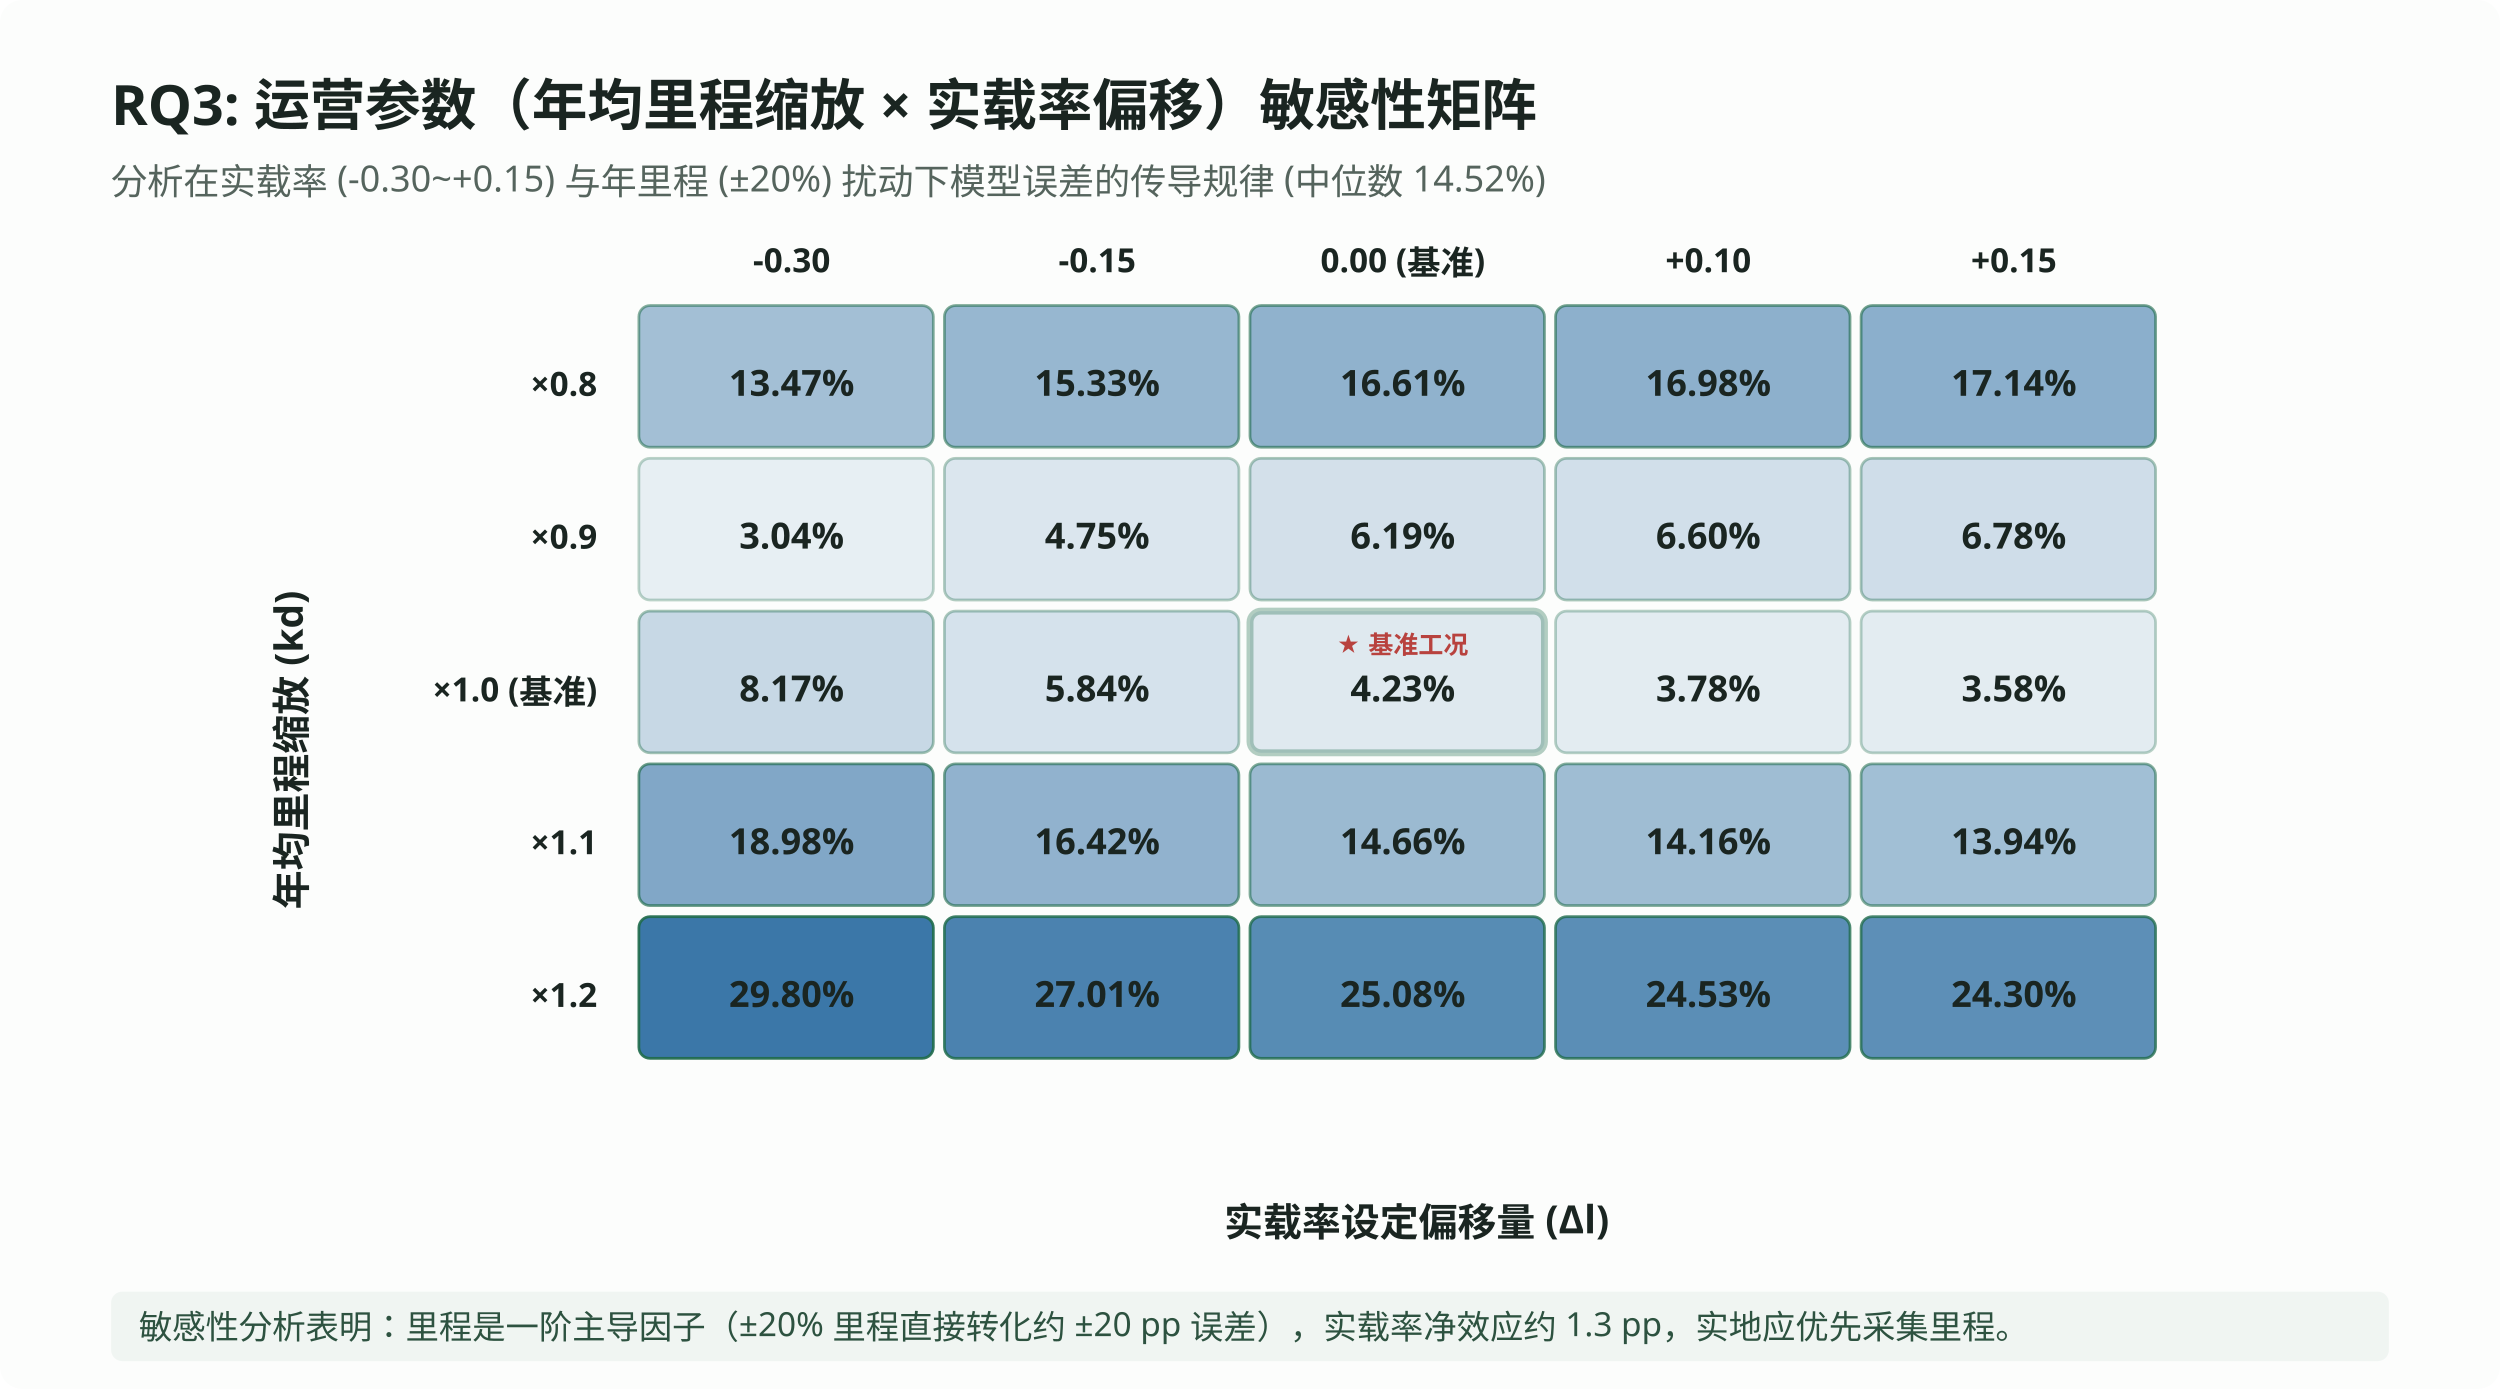
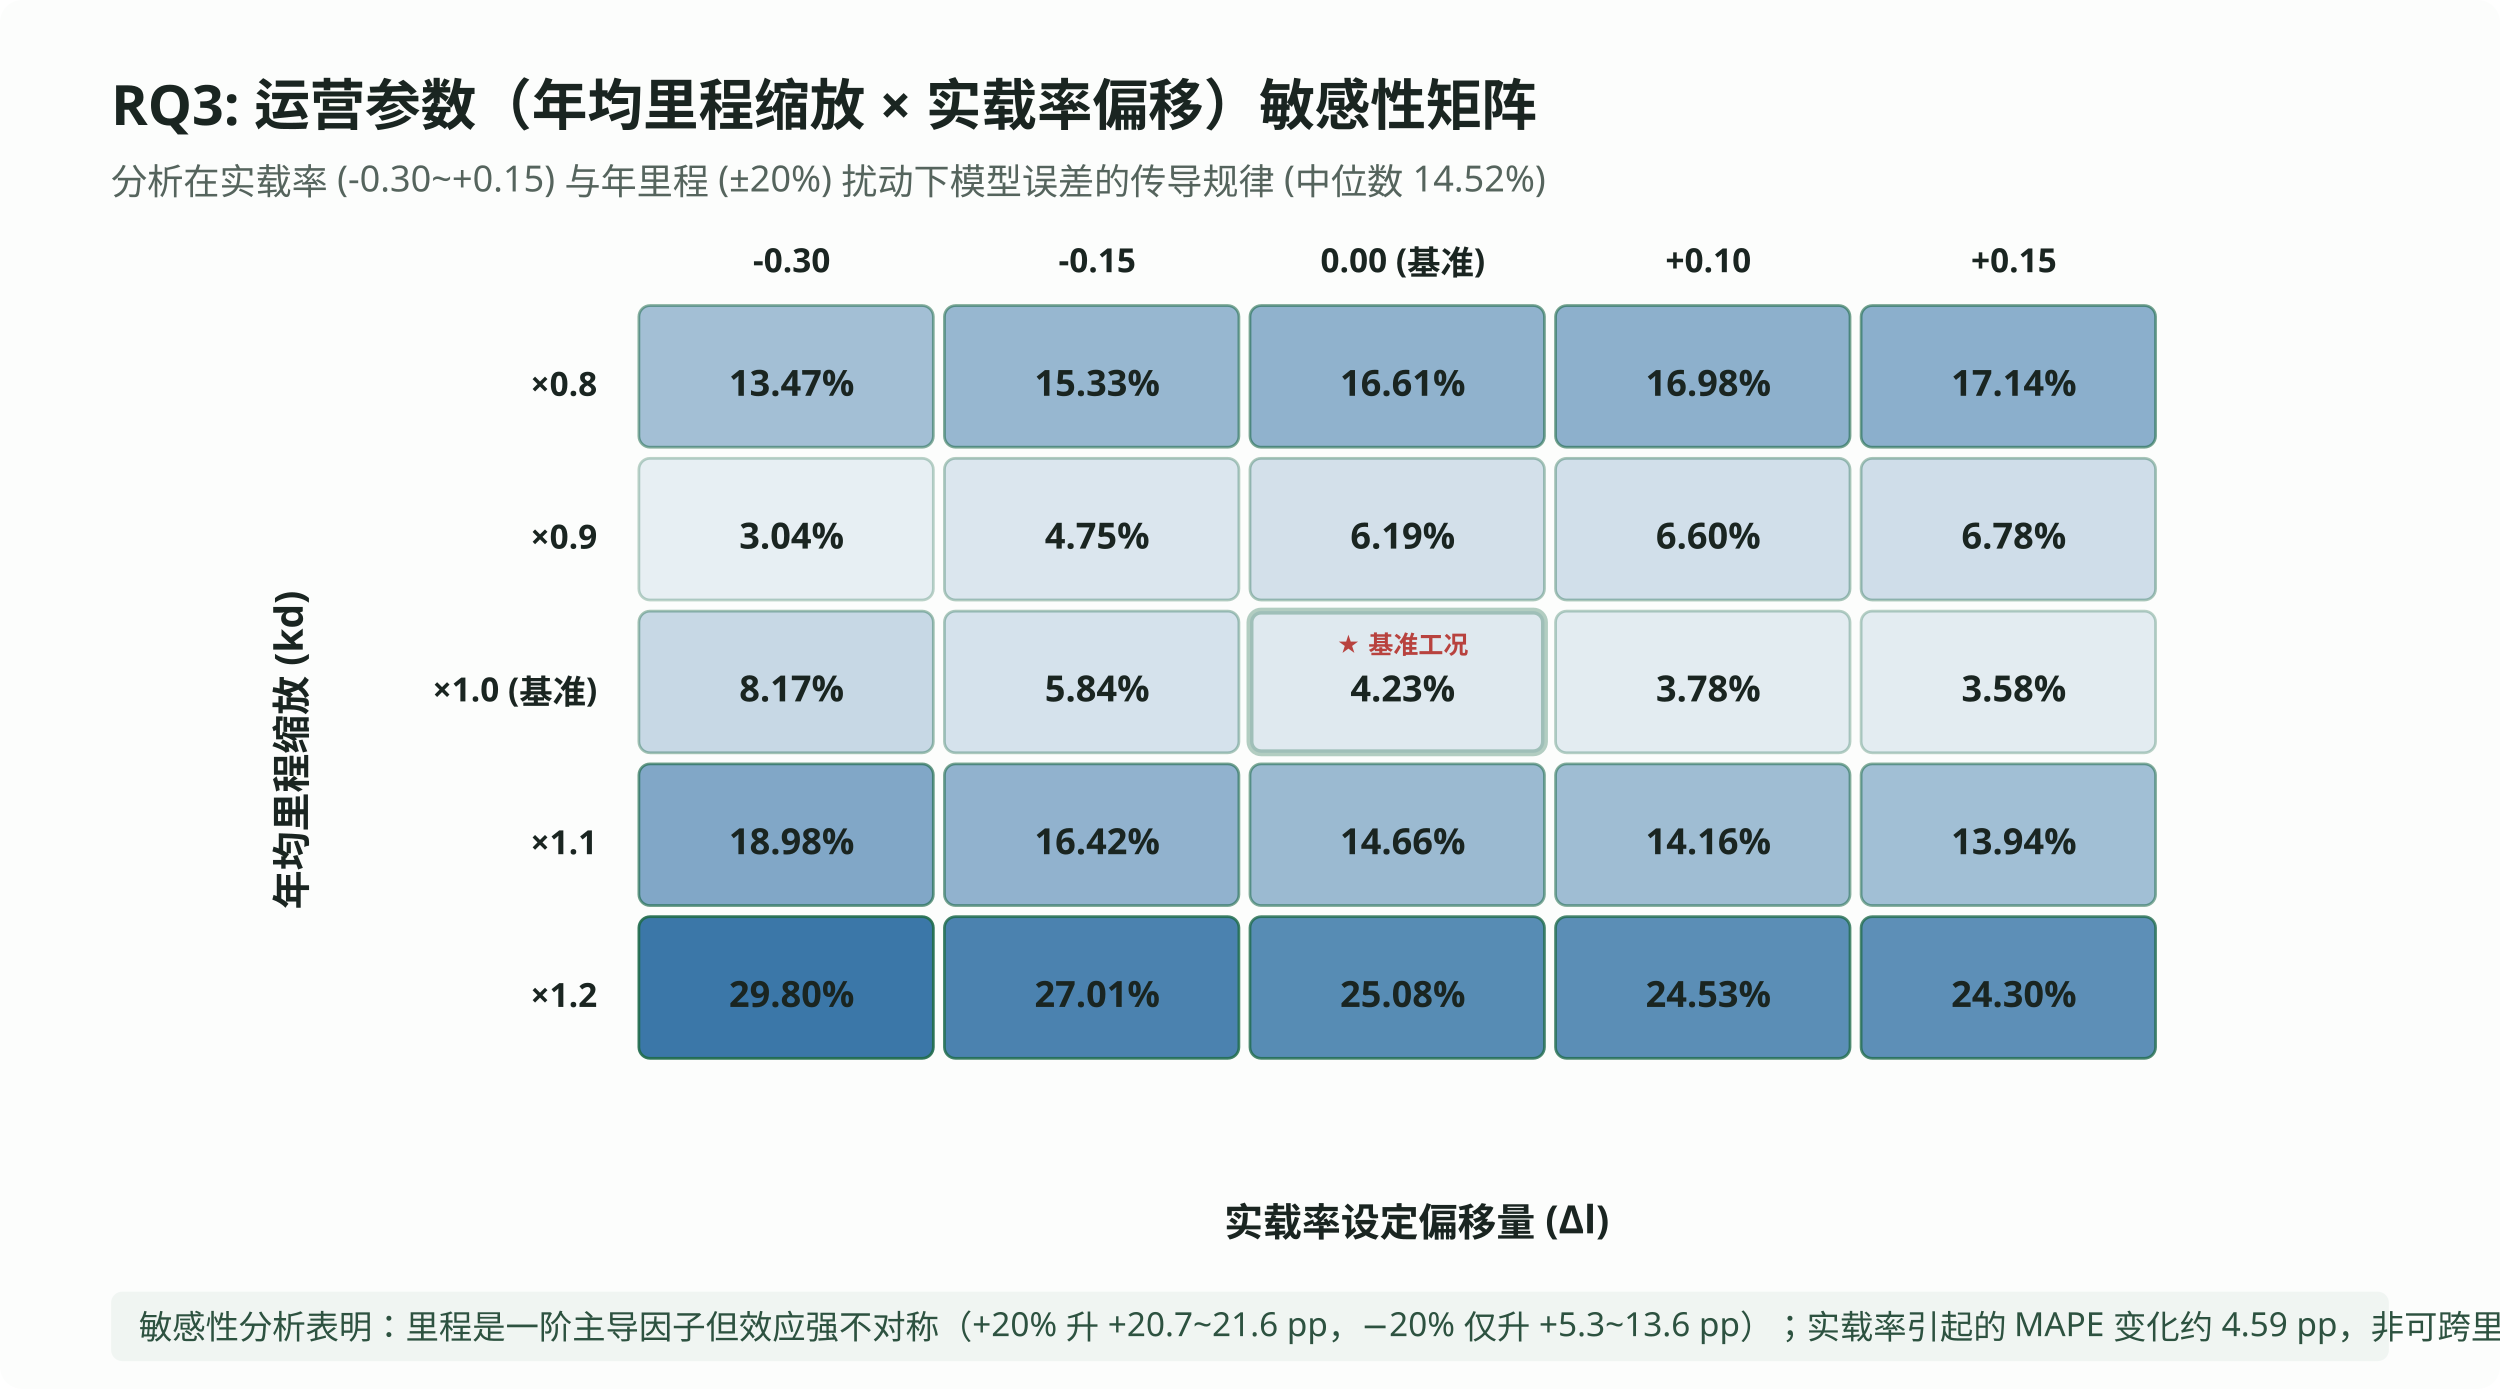
<svg xmlns="http://www.w3.org/2000/svg" viewBox="0 0 900 500" width="100%" height="100%" style="background:#ffffff; font-family:'Segoe UI', 'PingFang SC', 'Microsoft YaHei', sans-serif;">
  <rect width="900" height="500" fill="#fcfdfc" rx="8" />
  <text x="40" y="45" font-size="20" font-weight="bold" fill="#1a2521">RQ3: 运营参数（年均里程缩放 × 实载率偏移）敏感性矩阵</text>
  <text x="40" y="70" font-size="13" fill="#55645d">分析在实载率 (-0.30~+0.15) 与年里程 (±20%) 扰动下模型误差的传导规律 (中位数 14.52%)</text>
  <text x="110" y="270" font-size="14" font-weight="bold" fill="#1a2521" text-anchor="middle" transform="rotate(-90, 110, 270)">年均里程缩放 (kd)</text>
  <text x="510" y="445" font-size="14" font-weight="bold" fill="#1a2521" text-anchor="middle">实载率设定偏移量 (Δl)</text>
  <text x="285.0" y="98" font-size="12" font-weight="600" fill="#1a2521" text-anchor="middle">-0.30</text>
  <text x="395.0" y="98" font-size="12" font-weight="600" fill="#1a2521" text-anchor="middle">-0.15</text>
  <text x="505.0" y="98" font-size="12" font-weight="600" fill="#1a2521" text-anchor="middle">0.00 (基准)</text>
  <text x="615.0" y="98" font-size="12" font-weight="600" fill="#1a2521" text-anchor="middle">+0.10</text>
  <text x="725.0" y="98" font-size="12" font-weight="600" fill="#1a2521" text-anchor="middle">+0.15</text>
  <text x="215" y="142.5" font-size="12" font-weight="600" fill="#1a2521" text-anchor="end">×0.8</text>
  <rect x="230" y="110" width="106" height="51" fill="rgba(47, 111, 163, 0.43)" stroke="rgba(30, 107, 75, 0.53)" stroke-width="1" rx="4" />
  <text x="285.0" y="142.5" font-size="13" font-weight="bold" fill="#1a2521" text-anchor="middle">13.47%</text>
  <rect x="340" y="110" width="106" height="51" fill="rgba(47, 111, 163, 0.49)" stroke="rgba(30, 107, 75, 0.57)" stroke-width="1" rx="4" />
  <text x="395.0" y="142.5" font-size="13" font-weight="bold" fill="#1a2521" text-anchor="middle">15.33%</text>
  <rect x="450" y="110" width="106" height="51" fill="rgba(47, 111, 163, 0.53)" stroke="rgba(30, 107, 75, 0.60)" stroke-width="1" rx="4" />
  <text x="505.0" y="142.5" font-size="13" font-weight="bold" fill="#1a2521" text-anchor="middle">16.61%</text>
  <rect x="560" y="110" width="106" height="51" fill="rgba(47, 111, 163, 0.54)" stroke="rgba(30, 107, 75, 0.61)" stroke-width="1" rx="4" />
  <text x="615.0" y="142.5" font-size="13" font-weight="bold" fill="#1a2521" text-anchor="middle">16.98%</text>
  <rect x="670" y="110" width="106" height="51" fill="rgba(47, 111, 163, 0.55)" stroke="rgba(30, 107, 75, 0.61)" stroke-width="1" rx="4" />
  <text x="725.0" y="142.5" font-size="13" font-weight="bold" fill="#1a2521" text-anchor="middle">17.14%</text>
  <text x="215" y="197.5" font-size="12" font-weight="600" fill="#1a2521" text-anchor="end">×0.9</text>
  <rect x="230" y="165" width="106" height="51" fill="rgba(47, 111, 163, 0.10)" stroke="rgba(30, 107, 75, 0.30)" stroke-width="1" rx="4" />
  <text x="285.0" y="197.5" font-size="13" font-weight="bold" fill="#1a2521" text-anchor="middle">3.04%</text>
  <rect x="340" y="165" width="106" height="51" fill="rgba(47, 111, 163, 0.16)" stroke="rgba(30, 107, 75, 0.34)" stroke-width="1" rx="4" />
  <text x="395.0" y="197.5" font-size="13" font-weight="bold" fill="#1a2521" text-anchor="middle">4.75%</text>
  <rect x="450" y="165" width="106" height="51" fill="rgba(47, 111, 163, 0.20)" stroke="rgba(30, 107, 75, 0.37)" stroke-width="1" rx="4" />
  <text x="505.0" y="197.5" font-size="13" font-weight="bold" fill="#1a2521" text-anchor="middle">6.19%</text>
  <rect x="560" y="165" width="106" height="51" fill="rgba(47, 111, 163, 0.21)" stroke="rgba(30, 107, 75, 0.38)" stroke-width="1" rx="4" />
  <text x="615.0" y="197.5" font-size="13" font-weight="bold" fill="#1a2521" text-anchor="middle">6.60%</text>
  <rect x="670" y="165" width="106" height="51" fill="rgba(47, 111, 163, 0.22)" stroke="rgba(30, 107, 75, 0.38)" stroke-width="1" rx="4" />
  <text x="725.0" y="197.5" font-size="13" font-weight="bold" fill="#1a2521" text-anchor="middle">6.78%</text>
  <text x="215" y="252.5" font-size="12" font-weight="600" fill="#1a2521" text-anchor="end">×1.0 (基准)</text>
  <rect x="230" y="220" width="106" height="51" fill="rgba(47, 111, 163, 0.26)" stroke="rgba(30, 107, 75, 0.41)" stroke-width="1" rx="4" />
  <text x="285.0" y="252.5" font-size="13" font-weight="bold" fill="#1a2521" text-anchor="middle">8.17%</text>
  <rect x="340" y="220" width="106" height="51" fill="rgba(47, 111, 163, 0.19)" stroke="rgba(30, 107, 75, 0.36)" stroke-width="1" rx="4" />
  <text x="395.0" y="252.5" font-size="13" font-weight="bold" fill="#1a2521" text-anchor="middle">5.84%</text>
  <rect x="450" y="220" width="106" height="51" fill="rgba(47, 111, 163, 0.14)" stroke="rgba(30, 107, 75, 0.33)" stroke-width="2.5" rx="4" />
  <text x="505.0" y="252.5" font-size="13" font-weight="bold" fill="#1a2521" text-anchor="middle">4.23%</text>
  <text x="505.0" y="235" font-size="9" font-weight="bold" fill="#b8423e" text-anchor="middle">★ 基准工况</text>
  <rect x="560" y="220" width="106" height="51" fill="rgba(47, 111, 163, 0.12)" stroke="rgba(30, 107, 75, 0.32)" stroke-width="1" rx="4" />
  <text x="615.0" y="252.5" font-size="13" font-weight="bold" fill="#1a2521" text-anchor="middle">3.78%</text>
  <rect x="670" y="220" width="106" height="51" fill="rgba(47, 111, 163, 0.12)" stroke="rgba(30, 107, 75, 0.31)" stroke-width="1" rx="4" />
  <text x="725.0" y="252.5" font-size="13" font-weight="bold" fill="#1a2521" text-anchor="middle">3.58%</text>
  <text x="215" y="307.5" font-size="12" font-weight="600" fill="#1a2521" text-anchor="end">×1.1</text>
  <rect x="230" y="275" width="106" height="51" fill="rgba(47, 111, 163, 0.60)" stroke="rgba(30, 107, 75, 0.66)" stroke-width="1" rx="4" />
  <text x="285.0" y="307.5" font-size="13" font-weight="bold" fill="#1a2521" text-anchor="middle">18.98%</text>
  <rect x="340" y="275" width="106" height="51" fill="rgba(47, 111, 163, 0.52)" stroke="rgba(30, 107, 75, 0.60)" stroke-width="1" rx="4" />
  <text x="395.0" y="307.5" font-size="13" font-weight="bold" fill="#1a2521" text-anchor="middle">16.42%</text>
  <rect x="450" y="275" width="106" height="51" fill="rgba(47, 111, 163, 0.47)" stroke="rgba(30, 107, 75, 0.56)" stroke-width="1" rx="4" />
  <text x="505.0" y="307.5" font-size="13" font-weight="bold" fill="#1a2521" text-anchor="middle">14.66%</text>
  <rect x="560" y="275" width="106" height="51" fill="rgba(47, 111, 163, 0.45)" stroke="rgba(30, 107, 75, 0.55)" stroke-width="1" rx="4" />
  <text x="615.0" y="307.5" font-size="13" font-weight="bold" fill="#1a2521" text-anchor="middle">14.16%</text>
  <rect x="670" y="275" width="106" height="51" fill="rgba(47, 111, 163, 0.44)" stroke="rgba(30, 107, 75, 0.54)" stroke-width="1" rx="4" />
  <text x="725.0" y="307.5" font-size="13" font-weight="bold" fill="#1a2521" text-anchor="middle">13.94%</text>
  <text x="215" y="362.5" font-size="12" font-weight="600" fill="#1a2521" text-anchor="end">×1.2</text>
  <rect x="230" y="330" width="106" height="51" fill="rgba(47, 111, 163, 0.94)" stroke="rgba(30, 107, 75, 0.90)" stroke-width="1" rx="4" />
  <text x="285.0" y="362.5" font-size="13" font-weight="bold" fill="#1a2521" text-anchor="middle">29.80%</text>
  <rect x="340" y="330" width="106" height="51" fill="rgba(47, 111, 163, 0.86)" stroke="rgba(30, 107, 75, 0.83)" stroke-width="1" rx="4" />
  <text x="395.0" y="362.5" font-size="13" font-weight="bold" fill="#1a2521" text-anchor="middle">27.01%</text>
  <rect x="450" y="330" width="106" height="51" fill="rgba(47, 111, 163, 0.80)" stroke="rgba(30, 107, 75, 0.79)" stroke-width="1" rx="4" />
  <text x="505.0" y="362.5" font-size="13" font-weight="bold" fill="#1a2521" text-anchor="middle">25.08%</text>
  <rect x="560" y="330" width="106" height="51" fill="rgba(47, 111, 163, 0.78)" stroke="rgba(30, 107, 75, 0.78)" stroke-width="1" rx="4" />
  <text x="615.0" y="362.5" font-size="13" font-weight="bold" fill="#1a2521" text-anchor="middle">24.53%</text>
  <rect x="670" y="330" width="106" height="51" fill="rgba(47, 111, 163, 0.77)" stroke="rgba(30, 107, 75, 0.77)" stroke-width="1" rx="4" />
  <text x="725.0" y="362.5" font-size="13" font-weight="bold" fill="#1a2521" text-anchor="middle">24.30%</text>
  <rect x="40" y="465" width="820" height="25" fill="#f0f5f2" rx="4" />
-   <text x="50" y="482" font-size="12" fill="#2d5240">敏感性分析表明：里程是一阶主导因子（±20% 里程直接转化约 ±20 pp 误差），实载率净效应约 1.3 pp，实地应优先采集里程。</text>
+   <text x="50" y="482" font-size="12" fill="#2d5240">敏感性分析表明：里程是一阶主导因子但效应强不对称（+20% 升 +20.7~21.6 pp，−20% 仅升 +5.3~13.6 pp）；实载率引起的 MAPE 变化约 4.59 pp，非可跨里程倍数通用的常数。</text>
</svg>
